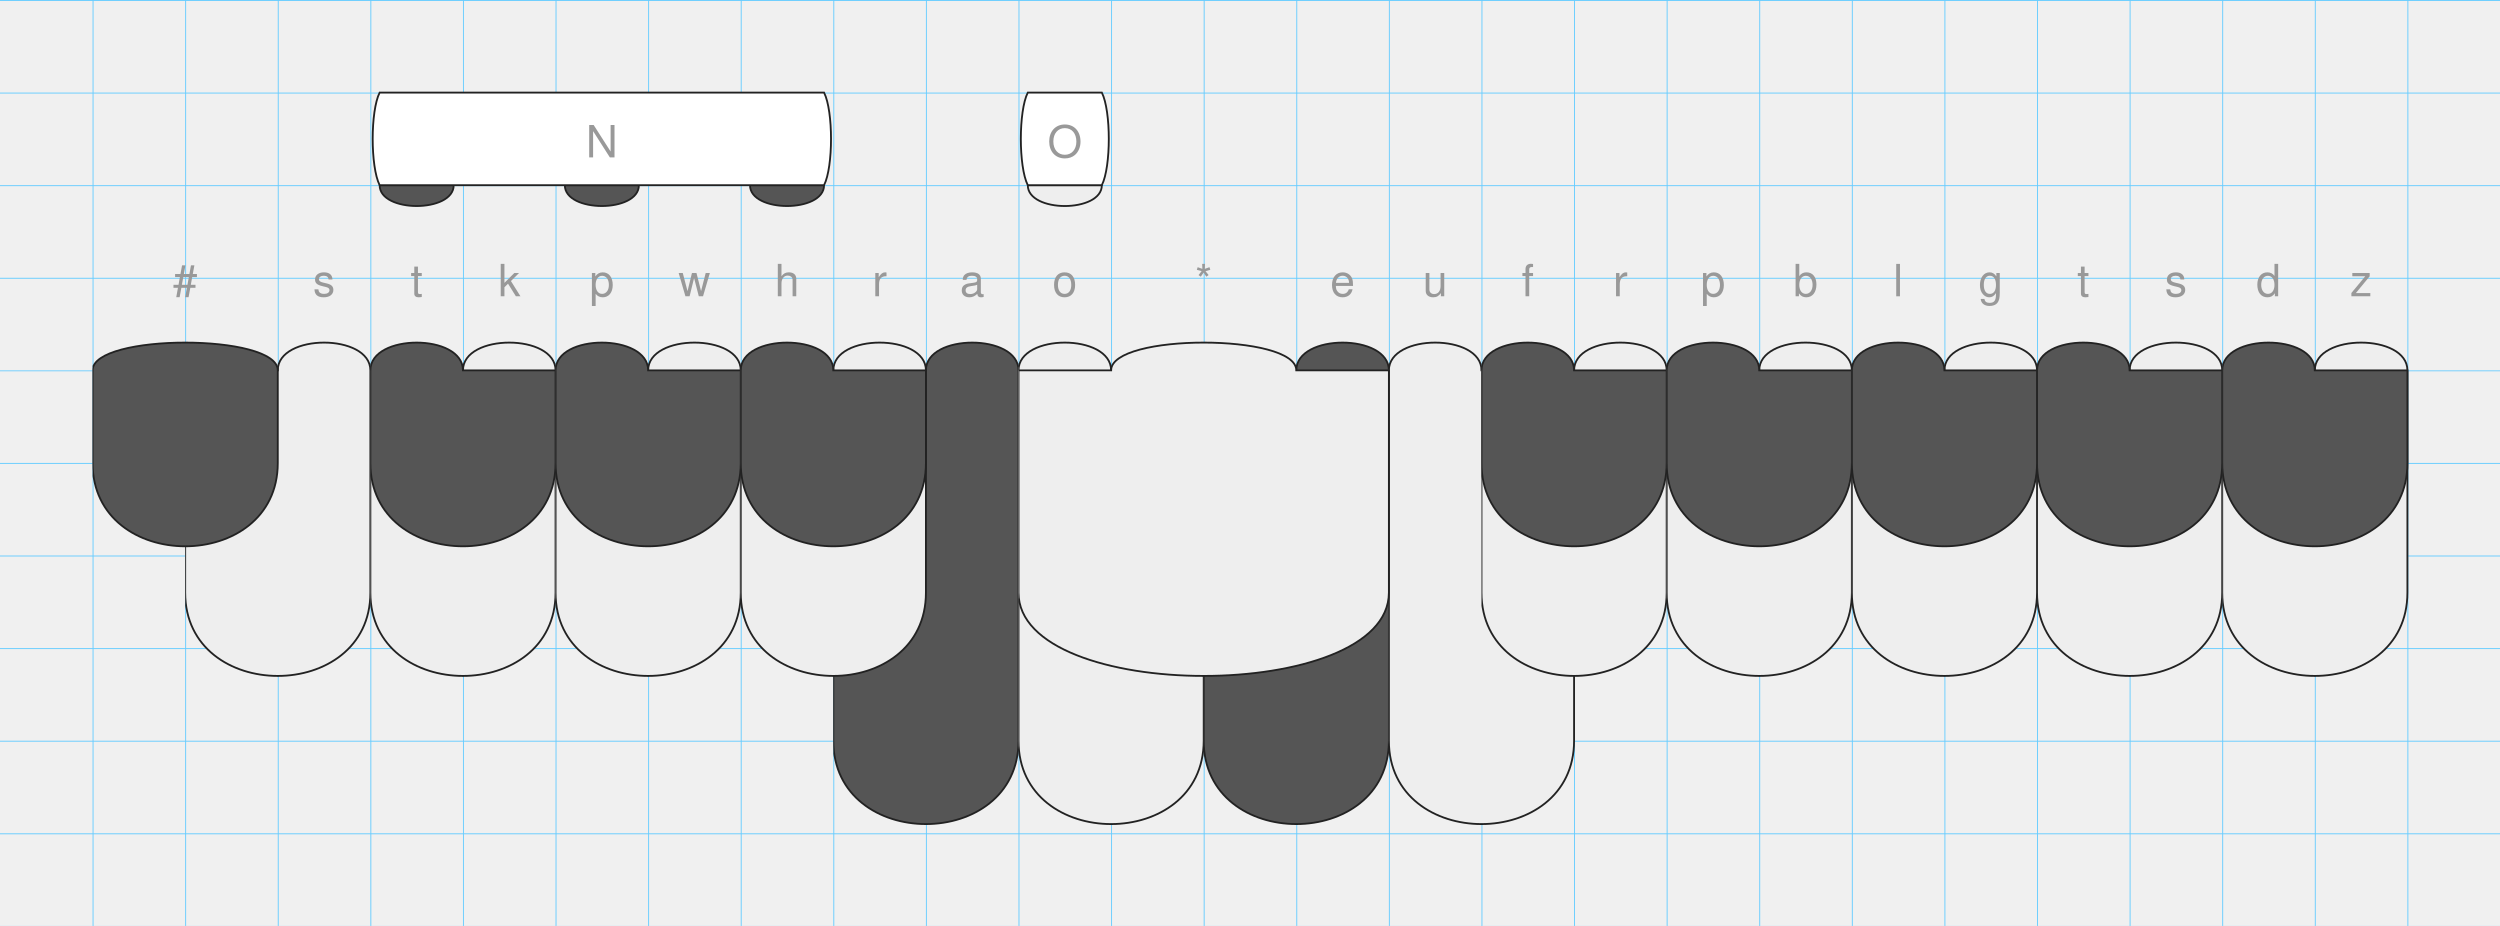
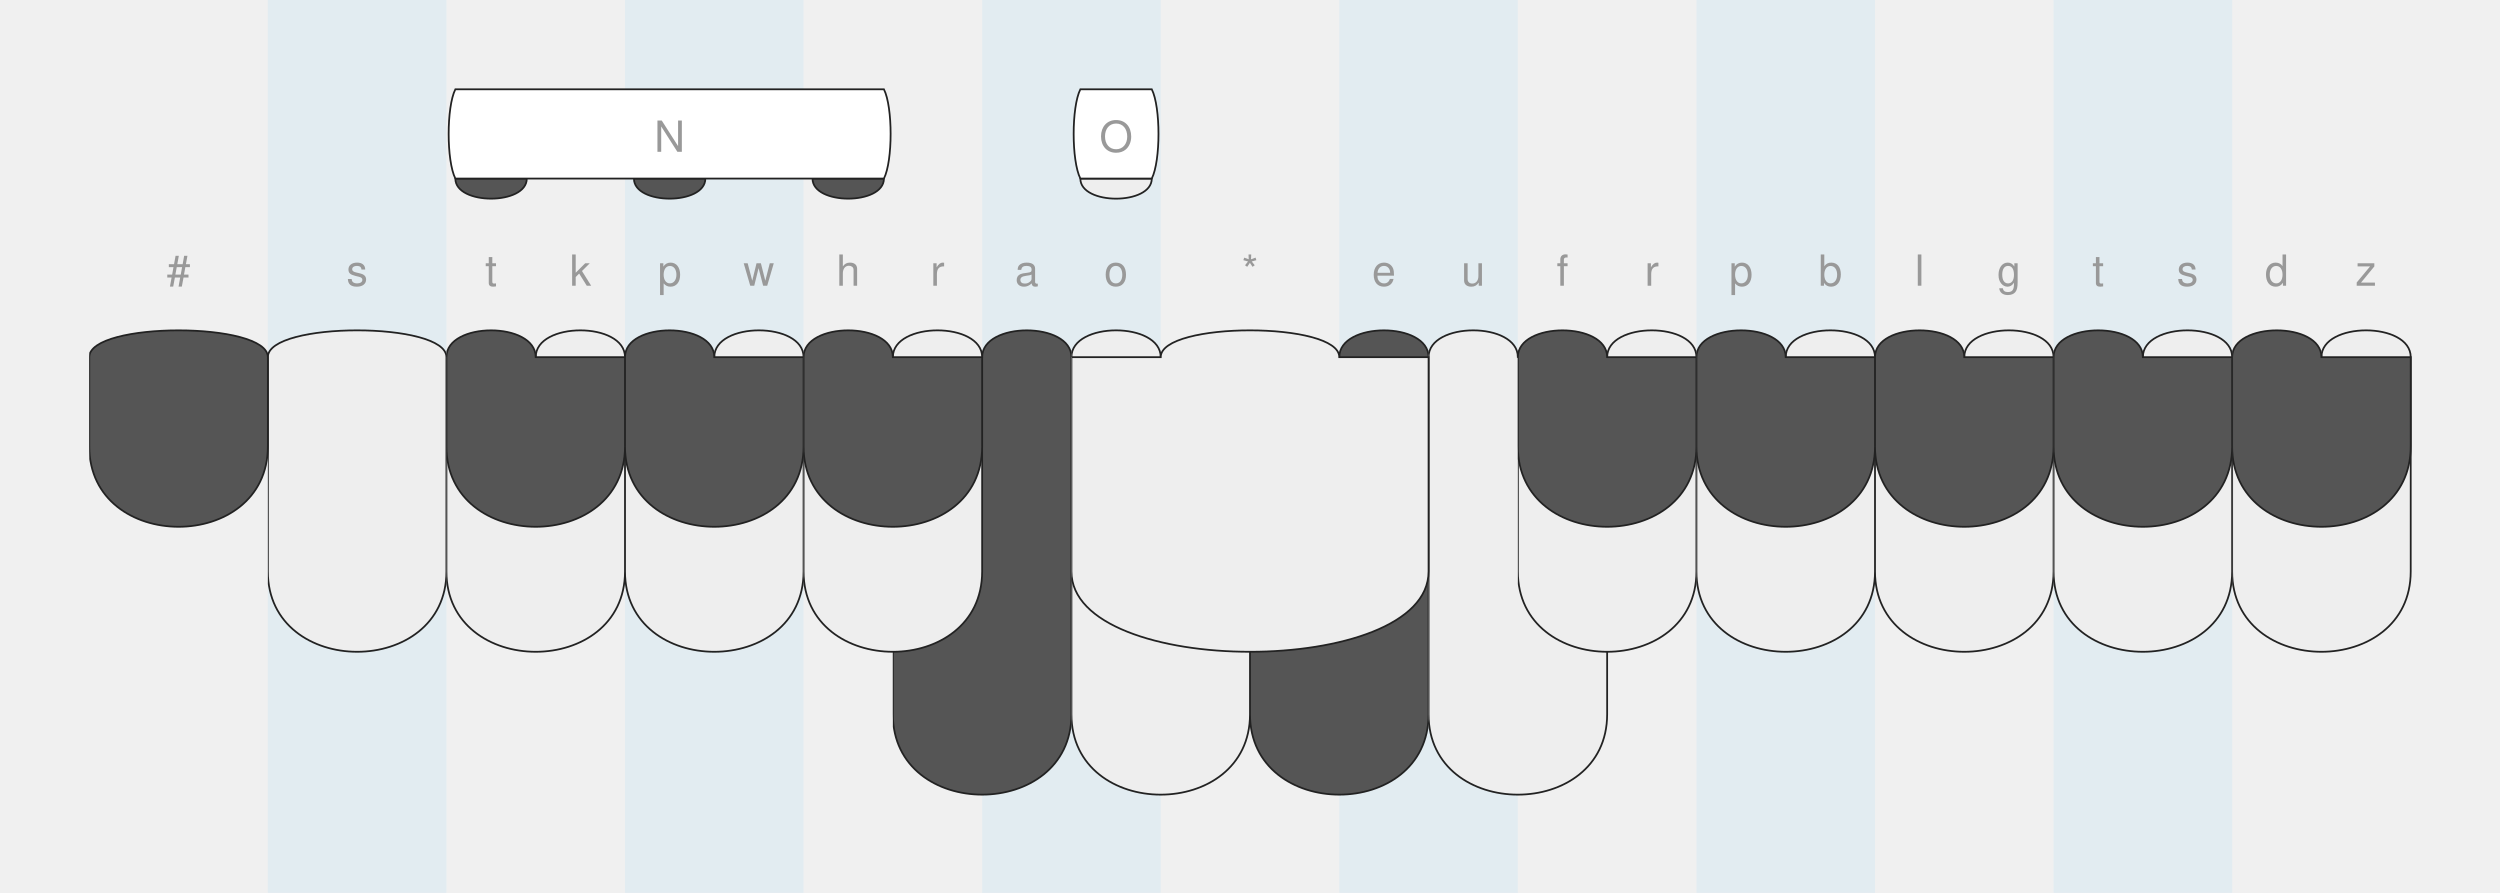
- <svg xmlns="http://www.w3.org/2000/svg" xmlns:xlink="http://www.w3.org/1999/xlink" version="1.1" baseProfile="full" viewBox="0 0 1350 500">
+ <svg xmlns="http://www.w3.org/2000/svg" xmlns:xlink="http://www.w3.org/1999/xlink" version="1.1" baseProfile="full" viewBox="0 0 1400 500">
  <style type="text/css">
    .rule-line {
-   stroke-width: 1;
+   stroke-width: 0;
  stroke: #66CCFF;
+ }
+ 
+ .finger-column {
+   fill: #66CCFF;
+   opacity: 0.1;
}

.stroked {
  stroke-width: 1;
  stroke: #222;
}

.darkFill {
  fill: #555;
}

.lightFill {
  fill: #eee;
}

.whiteFill {
  fill: #fff;
}

.buttonLabel {
  text-anchor: middle;
  text-transform: capitalize;
  font-family: Helvetica, Arial, sans-serif;
  font-size: 24px;
  fill: #999;
}

svg {
  /* border: 1px dotted white; */
}

  </style>
+   <symbol id="finger-column">
+     <rect x="0" y="0" width="100" height="500" />
+   </symbol>
+   <use xlink:href="#finger-column" transform="translate(150)" class="finger-column" />
+   <use xlink:href="#finger-column" transform="translate(350)" class="finger-column" />
+   <use xlink:href="#finger-column" transform="translate(550)" class="finger-column" />
+   <use xlink:href="#finger-column" transform="translate(750)" class="finger-column" />
+   <use xlink:href="#finger-column" transform="translate(950)" class="finger-column" />
+   <use xlink:href="#finger-column" transform="translate(1150)" class="finger-column" />
  <symbol id="vertical-rule">
    <path d="M0 0 V 10000" />
  </symbol>
  <use xlink:href="#vertical-rule" transform="translate(50)" class="rule-line" />
  <use xlink:href="#vertical-rule" transform="translate(100)" class="rule-line" />
  <use xlink:href="#vertical-rule" transform="translate(150)" class="rule-line" />
  <use xlink:href="#vertical-rule" transform="translate(200)" class="rule-line" />
  <use xlink:href="#vertical-rule" transform="translate(250)" class="rule-line" />
  <use xlink:href="#vertical-rule" transform="translate(300)" class="rule-line" />
  <use xlink:href="#vertical-rule" transform="translate(350)" class="rule-line" />
  <use xlink:href="#vertical-rule" transform="translate(400)" class="rule-line" />
  <use xlink:href="#vertical-rule" transform="translate(450)" class="rule-line" />
  <use xlink:href="#vertical-rule" transform="translate(500)" class="rule-line" />
  <use xlink:href="#vertical-rule" transform="translate(550)" class="rule-line" />
  <use xlink:href="#vertical-rule" transform="translate(600)" class="rule-line" />
  <use xlink:href="#vertical-rule" transform="translate(650)" class="rule-line" />
  <use xlink:href="#vertical-rule" transform="translate(700)" class="rule-line" />
  <use xlink:href="#vertical-rule" transform="translate(750)" class="rule-line" />
  <use xlink:href="#vertical-rule" transform="translate(800)" class="rule-line" />
  <use xlink:href="#vertical-rule" transform="translate(850)" class="rule-line" />
  <use xlink:href="#vertical-rule" transform="translate(900)" class="rule-line" />
  <use xlink:href="#vertical-rule" transform="translate(950)" class="rule-line" />
  <use xlink:href="#vertical-rule" transform="translate(1000)" class="rule-line" />
  <use xlink:href="#vertical-rule" transform="translate(1050)" class="rule-line" />
  <use xlink:href="#vertical-rule" transform="translate(1100)" class="rule-line" />
  <use xlink:href="#vertical-rule" transform="translate(1150)" class="rule-line" />
  <use xlink:href="#vertical-rule" transform="translate(1200)" class="rule-line" />
  <use xlink:href="#vertical-rule" transform="translate(1250)" class="rule-line" />
  <use xlink:href="#vertical-rule" transform="translate(1300)" class="rule-line" />
+   <use xlink:href="#vertical-rule" transform="translate(1350)" class="rule-line" />
  <symbol id="horizontal-rule">
    <path d="M0 0 H 10000" />
  </symbol>
  <use xlink:href="#horizontal-rule" transform="translate(0 0)" class="rule-line" />
  <use xlink:href="#horizontal-rule" transform="translate(0 50)" class="rule-line" />
  <use xlink:href="#horizontal-rule" transform="translate(0 100)" class="rule-line" />
  <use xlink:href="#horizontal-rule" transform="translate(0 150)" class="rule-line" />
  <use xlink:href="#horizontal-rule" transform="translate(0 200)" class="rule-line" />
  <use xlink:href="#horizontal-rule" transform="translate(0 250)" class="rule-line" />
  <use xlink:href="#horizontal-rule" transform="translate(0 300)" class="rule-line" />
  <use xlink:href="#horizontal-rule" transform="translate(0 350)" class="rule-line" />
  <use xlink:href="#horizontal-rule" transform="translate(0 400)" class="rule-line" />
  <use xlink:href="#horizontal-rule" transform="translate(0 450)" class="rule-line" />
  <use xlink:href="#horizontal-rule" transform="translate(0 500)" class="rule-line" />
  <symbol id="topRowPath">
    <path d="M 0.0 100 C 0.0 80.0 50.0 80.0 50.0 100 L 100.0 100 L 100.0 150 C 100.0 210.0 0.0 210.0 0.0 150 z" />
  </symbol>
  <symbol id="bottomRowPath">
    <path d="M 0.0 100 L 50.0 100 C 50.0 80.0 100.0 80.0 100.0 100 L 100.0 220 C 100.0 280.0 0.0 280.0 0.0 220 z" />
  </symbol>
+   <symbol id="doubleRowPath">
+     <path d="M 0.0 100 C 0.0 80.0 100.0 80.0 100.0 100 L 100.0 220 C 100.0 280.0 0.0 280.0 0.0 220 z" />
+   </symbol>
  <symbol id="thumbFirstPath">
    <path d="M 0.0 100 L 50.0 100 C 50.0 80.0 100.0 80.0 100.0 100 L 100.0 300 C 100.0 360.0 0.0 360.0 0.0 300 z" />
  </symbol>
  <symbol id="thumbSecondPath">
    <path d="M 0.0 100 C 0.0 80.0 50.0 80.0 50.0 100 L 100.0 100 L 100.0 300 C 100.0 360.0 0.0 360.0 0.0 300 z" />
  </symbol>
  <symbol id="starKeyPath">
    <path d="M 0.0 100 L 50.0 100 C 50.0 80.0 150.0 80.0 150.0 100 L 200.0 100 L 200.0 220 C 200.0 280.0 0.0 280.0 0.0 220 z" />
  </symbol>
  <symbol id="numberKeyPath">
    <path d="M 0.0 100 C 0.0 80.0 100.0 80.0 100.0 100 L 100.0 150 C 100.0 210.0 0.0 210.0 0.0 150 z" />
  </symbol>
  <symbol id="matcher-width-1">
    <path d="M 5.0 100 L 45.0 100 C 45.0 115.0 5.0 115.0 5.0 100 z" />
  </symbol>
  <symbol id="matcher-width-2">
    <path d="M 5.0 100 L 95.0 100 C 95.0 115.0 5.0 115.0 5.0 100 z" />
  </symbol>
  <symbol id="span-width-1">
    <path d="M 5.0 100 L 45.0 100 C 50.0 110 50.0 140 45.0 150 L 5.0 150 C  0 140 0 110 5.0 100 z" />
  </symbol>
  <symbol id="span-width-2">
    <path d="M 5.0 100 L 95.0 100 C 100.0 110 100.0 140 95.0 150 L 5.0 150 C  0 140 0 110 5.0 100 z" />
  </symbol>
  <symbol id="span-width-3">
    <path d="M 5.0 100 L 145.0 100 C 150.0 110 150.0 140 145.0 150 L 5.0 150 C  0 140 0 110 5.0 100 z" />
  </symbol>
  <symbol id="span-width-4">
    <path d="M 5.0 100 L 195.0 100 C 200.0 110 200.0 140 195.0 150 L 5.0 150 C  0 140 0 110 5.0 100 z" />
  </symbol>
  <symbol id="span-width-5">
    <path d="M 5.0 100 L 245.0 100 C 250.0 110 250.0 140 245.0 150 L 5.0 150 C  0 140 0 110 5.0 100 z" />
  </symbol>
  <symbol id="span-width-6">
    <path d="M 5.0 100 L 295.0 100 C 300.0 110 300.0 140 295.0 150 L 5.0 150 C  0 140 0 110 5.0 100 z" />
  </symbol>
  <symbol id="span-width-7">
    <path d="M 5.0 100 L 345.0 100 C 350.0 110 350.0 140 345.0 150 L 5.0 150 C  0 140 0 110 5.0 100 z" />
  </symbol>
  <symbol id="span-width-8">
    <path d="M 5.0 100 L 395.0 100 C 400.0 110 400.0 140 395.0 150 L 5.0 150 C  0 140 0 110 5.0 100 z" />
  </symbol>
  <symbol id="span-width-9">
    <path d="M 5.0 100 L 445.0 100 C 450.0 110 450.0 140 445.0 150 L 5.0 150 C  0 140 0 110 5.0 100 z" />
  </symbol>
  <symbol id="span-width-10">
    <path d="M 5.0 100 L 495.0 100 C 500.0 110 500.0 140 495.0 150 L 5.0 150 C  0 140 0 110 5.0 100 z" />
  </symbol>
  <symbol id="span-width-11">
    <path d="M 5.0 100 L 545.0 100 C 550.0 110 550.0 140 545.0 150 L 5.0 150 C  0 140 0 110 5.0 100 z" />
  </symbol>
  <symbol id="span-width-12">
    <path d="M 5.0 100 L 595.0 100 C 600.0 110 600.0 140 595.0 150 L 5.0 150 C  0 140 0 110 5.0 100 z" />
  </symbol>
  <symbol id="span-width-13">
    <path d="M 5.0 100 L 645.0 100 C 650.0 110 650.0 140 645.0 150 L 5.0 150 C  0 140 0 110 5.0 100 z" />
  </symbol>
  <symbol id="span-width-14">
    <path d="M 5.0 100 L 695.0 100 C 700.0 110 700.0 140 695.0 150 L 5.0 150 C  0 140 0 110 5.0 100 z" />
  </symbol>
  <symbol id="span-width-15">
    <path d="M 5.0 100 L 745.0 100 C 750.0 110 750.0 140 745.0 150 L 5.0 150 C  0 140 0 110 5.0 100 z" />
  </symbol>
  <g transform="translate(100 0)">
-     <use xlink:href="#thumbFirstPath" x="350.0" y="100" class="stroked darkFill" />
-     <use xlink:href="#thumbSecondPath" x="450.0" y="100" class="stroked lightFill" />
-     <use xlink:href="#thumbFirstPath" x="550.0" y="100" class="stroked darkFill" />
-     <use xlink:href="#thumbSecondPath" x="650.0" y="100" class="stroked lightFill" />
-     <use xlink:href="#bottomRowPath" x="0" y="100" class="stroked lightFill" />
-     <use xlink:href="#bottomRowPath" x="100" y="100" class="stroked lightFill" />
-     <use xlink:href="#bottomRowPath" x="200" y="100" class="stroked lightFill" />
-     <use xlink:href="#bottomRowPath" x="300" y="100" class="stroked lightFill" />
-     <use xlink:href="#starKeyPath" x="450.0" y="100" class="stroked lightFill" />
-     <use xlink:href="#bottomRowPath" x="700" y="100" class="stroked lightFill" />
-     <use xlink:href="#bottomRowPath" x="800" y="100" class="stroked lightFill" />
-     <use xlink:href="#bottomRowPath" x="900" y="100" class="stroked lightFill" />
-     <use xlink:href="#bottomRowPath" x="1000" y="100" class="stroked lightFill" />
-     <use xlink:href="#bottomRowPath" x="1100" y="100" class="stroked lightFill" />
+     <use xlink:href="#thumbFirstPath" x="400" y="100" class="stroked darkFill" />
+     <use xlink:href="#thumbSecondPath" x="500" y="100" class="stroked lightFill" />
+     <use xlink:href="#thumbFirstPath" x="600" y="100" class="stroked darkFill" />
+     <use xlink:href="#thumbSecondPath" x="700" y="100" class="stroked lightFill" />
+     <use xlink:href="#doubleRowPath" x="50.0" y="100" class="stroked lightFill" />
+     <use xlink:href="#bottomRowPath" x="150.0" y="100" class="stroked lightFill" />
+     <use xlink:href="#bottomRowPath" x="250.0" y="100" class="stroked lightFill" />
+     <use xlink:href="#bottomRowPath" x="350.0" y="100" class="stroked lightFill" />
+     <use xlink:href="#starKeyPath" x="500" y="100" class="stroked lightFill" />
+     <use xlink:href="#bottomRowPath" x="750.0" y="100" class="stroked lightFill" />
+     <use xlink:href="#bottomRowPath" x="850.0" y="100" class="stroked lightFill" />
+     <use xlink:href="#bottomRowPath" x="950.0" y="100" class="stroked lightFill" />
+     <use xlink:href="#bottomRowPath" x="1050.0" y="100" class="stroked lightFill" />
+     <use xlink:href="#bottomRowPath" x="1150.0" y="100" class="stroked lightFill" />
    <use xlink:href="#numberKeyPath" x="-50.0" y="100" class="stroked darkFill" />
-     <use xlink:href="#topRowPath" x="100" y="100" class="stroked darkFill" />
-     <use xlink:href="#topRowPath" x="200" y="100" class="stroked darkFill" />
-     <use xlink:href="#topRowPath" x="300" y="100" class="stroked darkFill" />
-     <use xlink:href="#topRowPath" x="700" y="100" class="stroked darkFill" />
-     <use xlink:href="#topRowPath" x="800" y="100" class="stroked darkFill" />
-     <use xlink:href="#topRowPath" x="900" y="100" class="stroked darkFill" />
-     <use xlink:href="#topRowPath" x="1000" y="100" class="stroked darkFill" />
-     <use xlink:href="#topRowPath" x="1100" y="100" class="stroked darkFill" />
+     <use xlink:href="#topRowPath" x="150.0" y="100" class="stroked darkFill" />
+     <use xlink:href="#topRowPath" x="250.0" y="100" class="stroked darkFill" />
+     <use xlink:href="#topRowPath" x="350.0" y="100" class="stroked darkFill" />
+     <use xlink:href="#topRowPath" x="750.0" y="100" class="stroked darkFill" />
+     <use xlink:href="#topRowPath" x="850.0" y="100" class="stroked darkFill" />
+     <use xlink:href="#topRowPath" x="950.0" y="100" class="stroked darkFill" />
+     <use xlink:href="#topRowPath" x="1050.0" y="100" class="stroked darkFill" />
+     <use xlink:href="#topRowPath" x="1150.0" y="100" class="stroked darkFill" />
    <text class="buttonLabel" y="160" x="0">
      <tspan>#</tspan>
    </text>
-     <text class="buttonLabel" y="160" x="75">
+     <text class="buttonLabel" y="160" x="100">
      <tspan>s</tspan>
    </text>
-     <text class="buttonLabel" y="160" x="125">
+     <text class="buttonLabel" y="160" x="175">
      <tspan>t</tspan>
    </text>
-     <text class="buttonLabel" y="160" x="175">
+     <text class="buttonLabel" y="160" x="225">
      <tspan>k</tspan>
    </text>
-     <text class="buttonLabel" y="160" x="225">
+     <text class="buttonLabel" y="160" x="275">
      <tspan>p</tspan>
    </text>
-     <text class="buttonLabel" y="160" x="275">
+     <text class="buttonLabel" y="160" x="325">
      <tspan>w</tspan>
    </text>
-     <text class="buttonLabel" y="160" x="325">
+     <text class="buttonLabel" y="160" x="375">
      <tspan>h</tspan>
    </text>
-     <text class="buttonLabel" y="160" x="375">
+     <text class="buttonLabel" y="160" x="425">
      <tspan>r</tspan>
    </text>
-     <text class="buttonLabel" y="160" x="425">
+     <text class="buttonLabel" y="160" x="475">
      <tspan>a</tspan>
    </text>
-     <text class="buttonLabel" y="160" x="475">
+     <text class="buttonLabel" y="160" x="525">
      <tspan>o</tspan>
    </text>
-     <text class="buttonLabel" y="160" x="550">
+     <text class="buttonLabel" y="160" x="600">
      <tspan>*</tspan>
    </text>
-     <text class="buttonLabel" y="160" x="625">
+     <text class="buttonLabel" y="160" x="675">
      <tspan>e</tspan>
    </text>
-     <text class="buttonLabel" y="160" x="675">
+     <text class="buttonLabel" y="160" x="725">
      <tspan>u</tspan>
    </text>
-     <text class="buttonLabel" y="160" x="725">
+     <text class="buttonLabel" y="160" x="775">
      <tspan>f</tspan>
    </text>
-     <text class="buttonLabel" y="160" x="775">
+     <text class="buttonLabel" y="160" x="825">
      <tspan>r</tspan>
    </text>
-     <text class="buttonLabel" y="160" x="825">
+     <text class="buttonLabel" y="160" x="875">
      <tspan>p</tspan>
    </text>
-     <text class="buttonLabel" y="160" x="875">
+     <text class="buttonLabel" y="160" x="925">
      <tspan>b</tspan>
    </text>
-     <text class="buttonLabel" y="160" x="925">
+     <text class="buttonLabel" y="160" x="975">
      <tspan>l</tspan>
    </text>
-     <text class="buttonLabel" y="160" x="975">
+     <text class="buttonLabel" y="160" x="1025">
      <tspan>g</tspan>
    </text>
-     <text class="buttonLabel" y="160" x="1025">
+     <text class="buttonLabel" y="160" x="1075">
      <tspan>t</tspan>
    </text>
-     <text class="buttonLabel" y="160" x="1075">
+     <text class="buttonLabel" y="160" x="1125">
      <tspan>s</tspan>
    </text>
-     <text class="buttonLabel" y="160" x="1125">
+     <text class="buttonLabel" y="160" x="1175">
      <tspan>d</tspan>
    </text>
-     <text class="buttonLabel" y="160" x="1175">
+     <text class="buttonLabel" y="160" x="1225">
      <tspan>z</tspan>
    </text>
    <g class="definition-chord" transform="translate(0 0)">
      <g class="chord-brick">
-         <use xlink:href="#matcher-width-1" x="450" y="0" class="stroked lightFill" />
-         <use xlink:href="#span-width-1" x="450" y="-50" class="stroked whiteFill" />
-         <text class="buttonLabel" x="475.0" y="85">
+         <use xlink:href="#matcher-width-1" x="500" y="0" class="stroked lightFill" />
+         <use xlink:href="#span-width-1" x="500" y="-50" class="stroked whiteFill" />
+         <text class="buttonLabel" x="525.0" y="85">
          <tspan>O</tspan>
        </text>
      </g>
      <g class="chord-brick">
-         <use xlink:href="#matcher-width-1" x="100" y="0" class="stroked darkFill" />
-         <use xlink:href="#matcher-width-1" x="200" y="0" class="stroked darkFill" />
-         <use xlink:href="#matcher-width-1" x="300" y="0" class="stroked darkFill" />
-         <use xlink:href="#span-width-5" x="100" y="-50" class="stroked whiteFill" />
-         <text class="buttonLabel" x="225.0" y="85">
+         <use xlink:href="#matcher-width-1" x="150" y="0" class="stroked darkFill" />
+         <use xlink:href="#matcher-width-1" x="250" y="0" class="stroked darkFill" />
+         <use xlink:href="#matcher-width-1" x="350" y="0" class="stroked darkFill" />
+         <use xlink:href="#span-width-5" x="150" y="-50" class="stroked whiteFill" />
+         <text class="buttonLabel" x="275.0" y="85">
          <tspan>N</tspan>
        </text>
      </g>
    </g>
  </g>
</svg>
